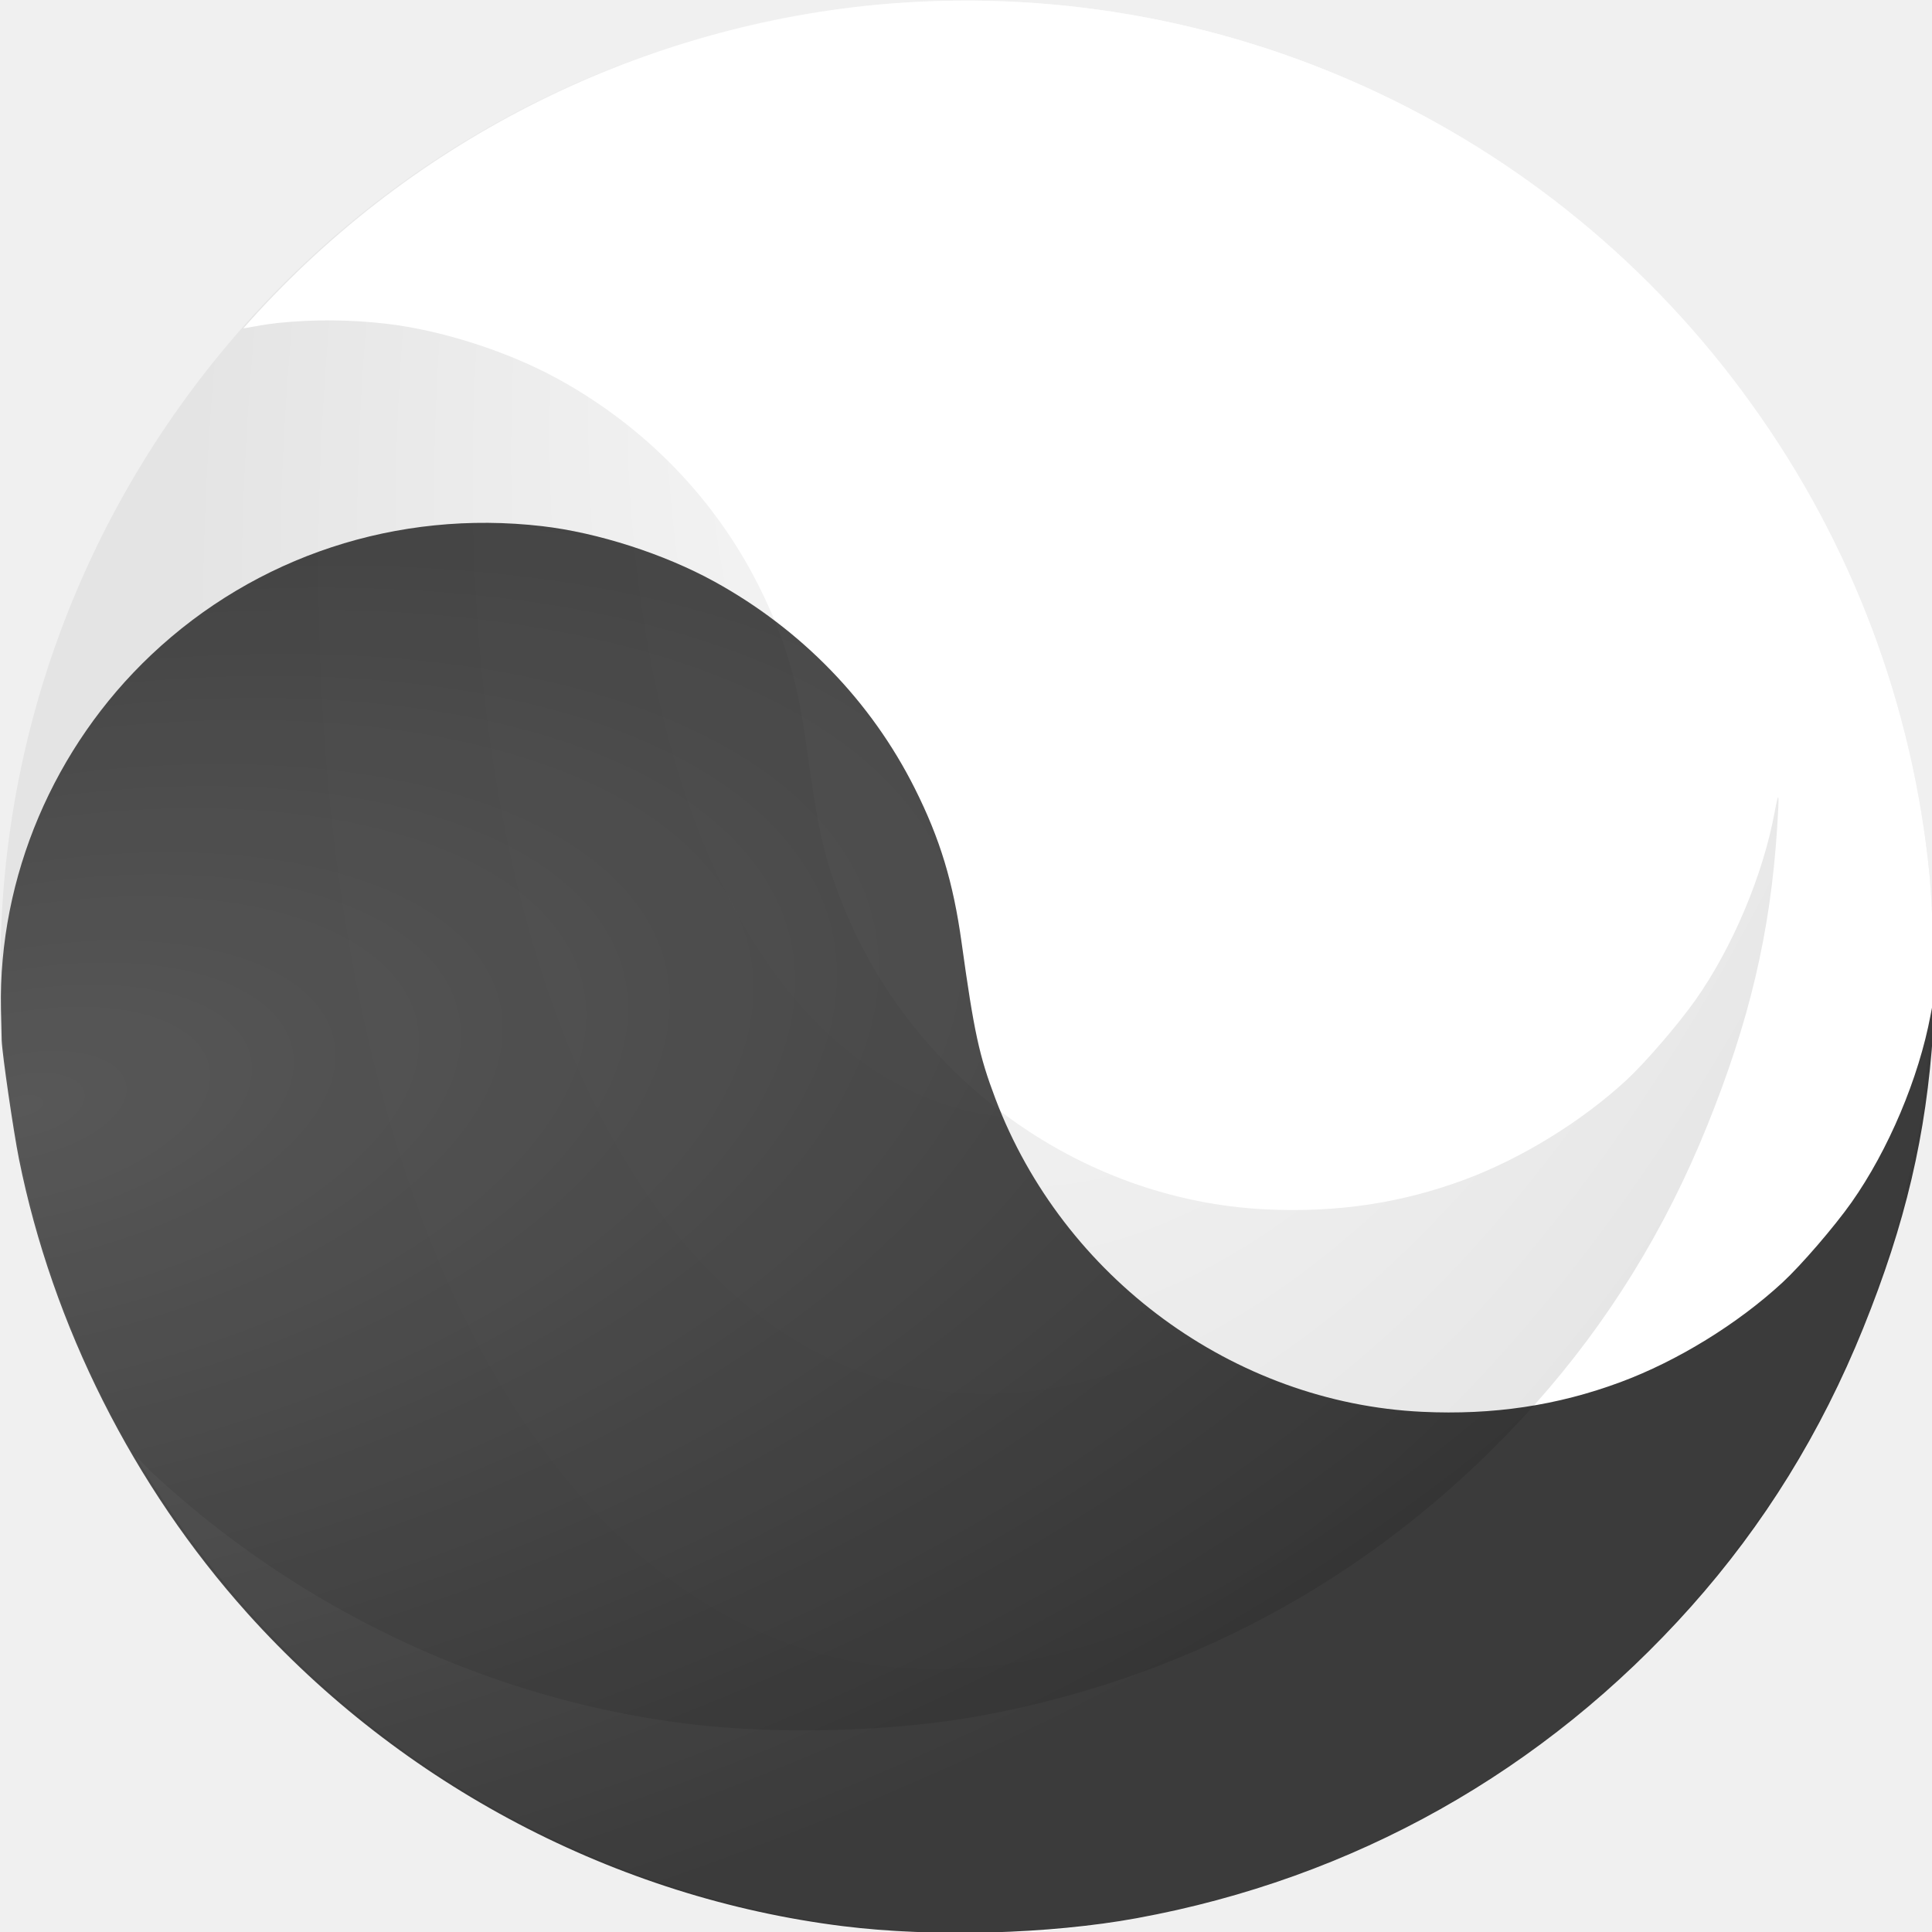
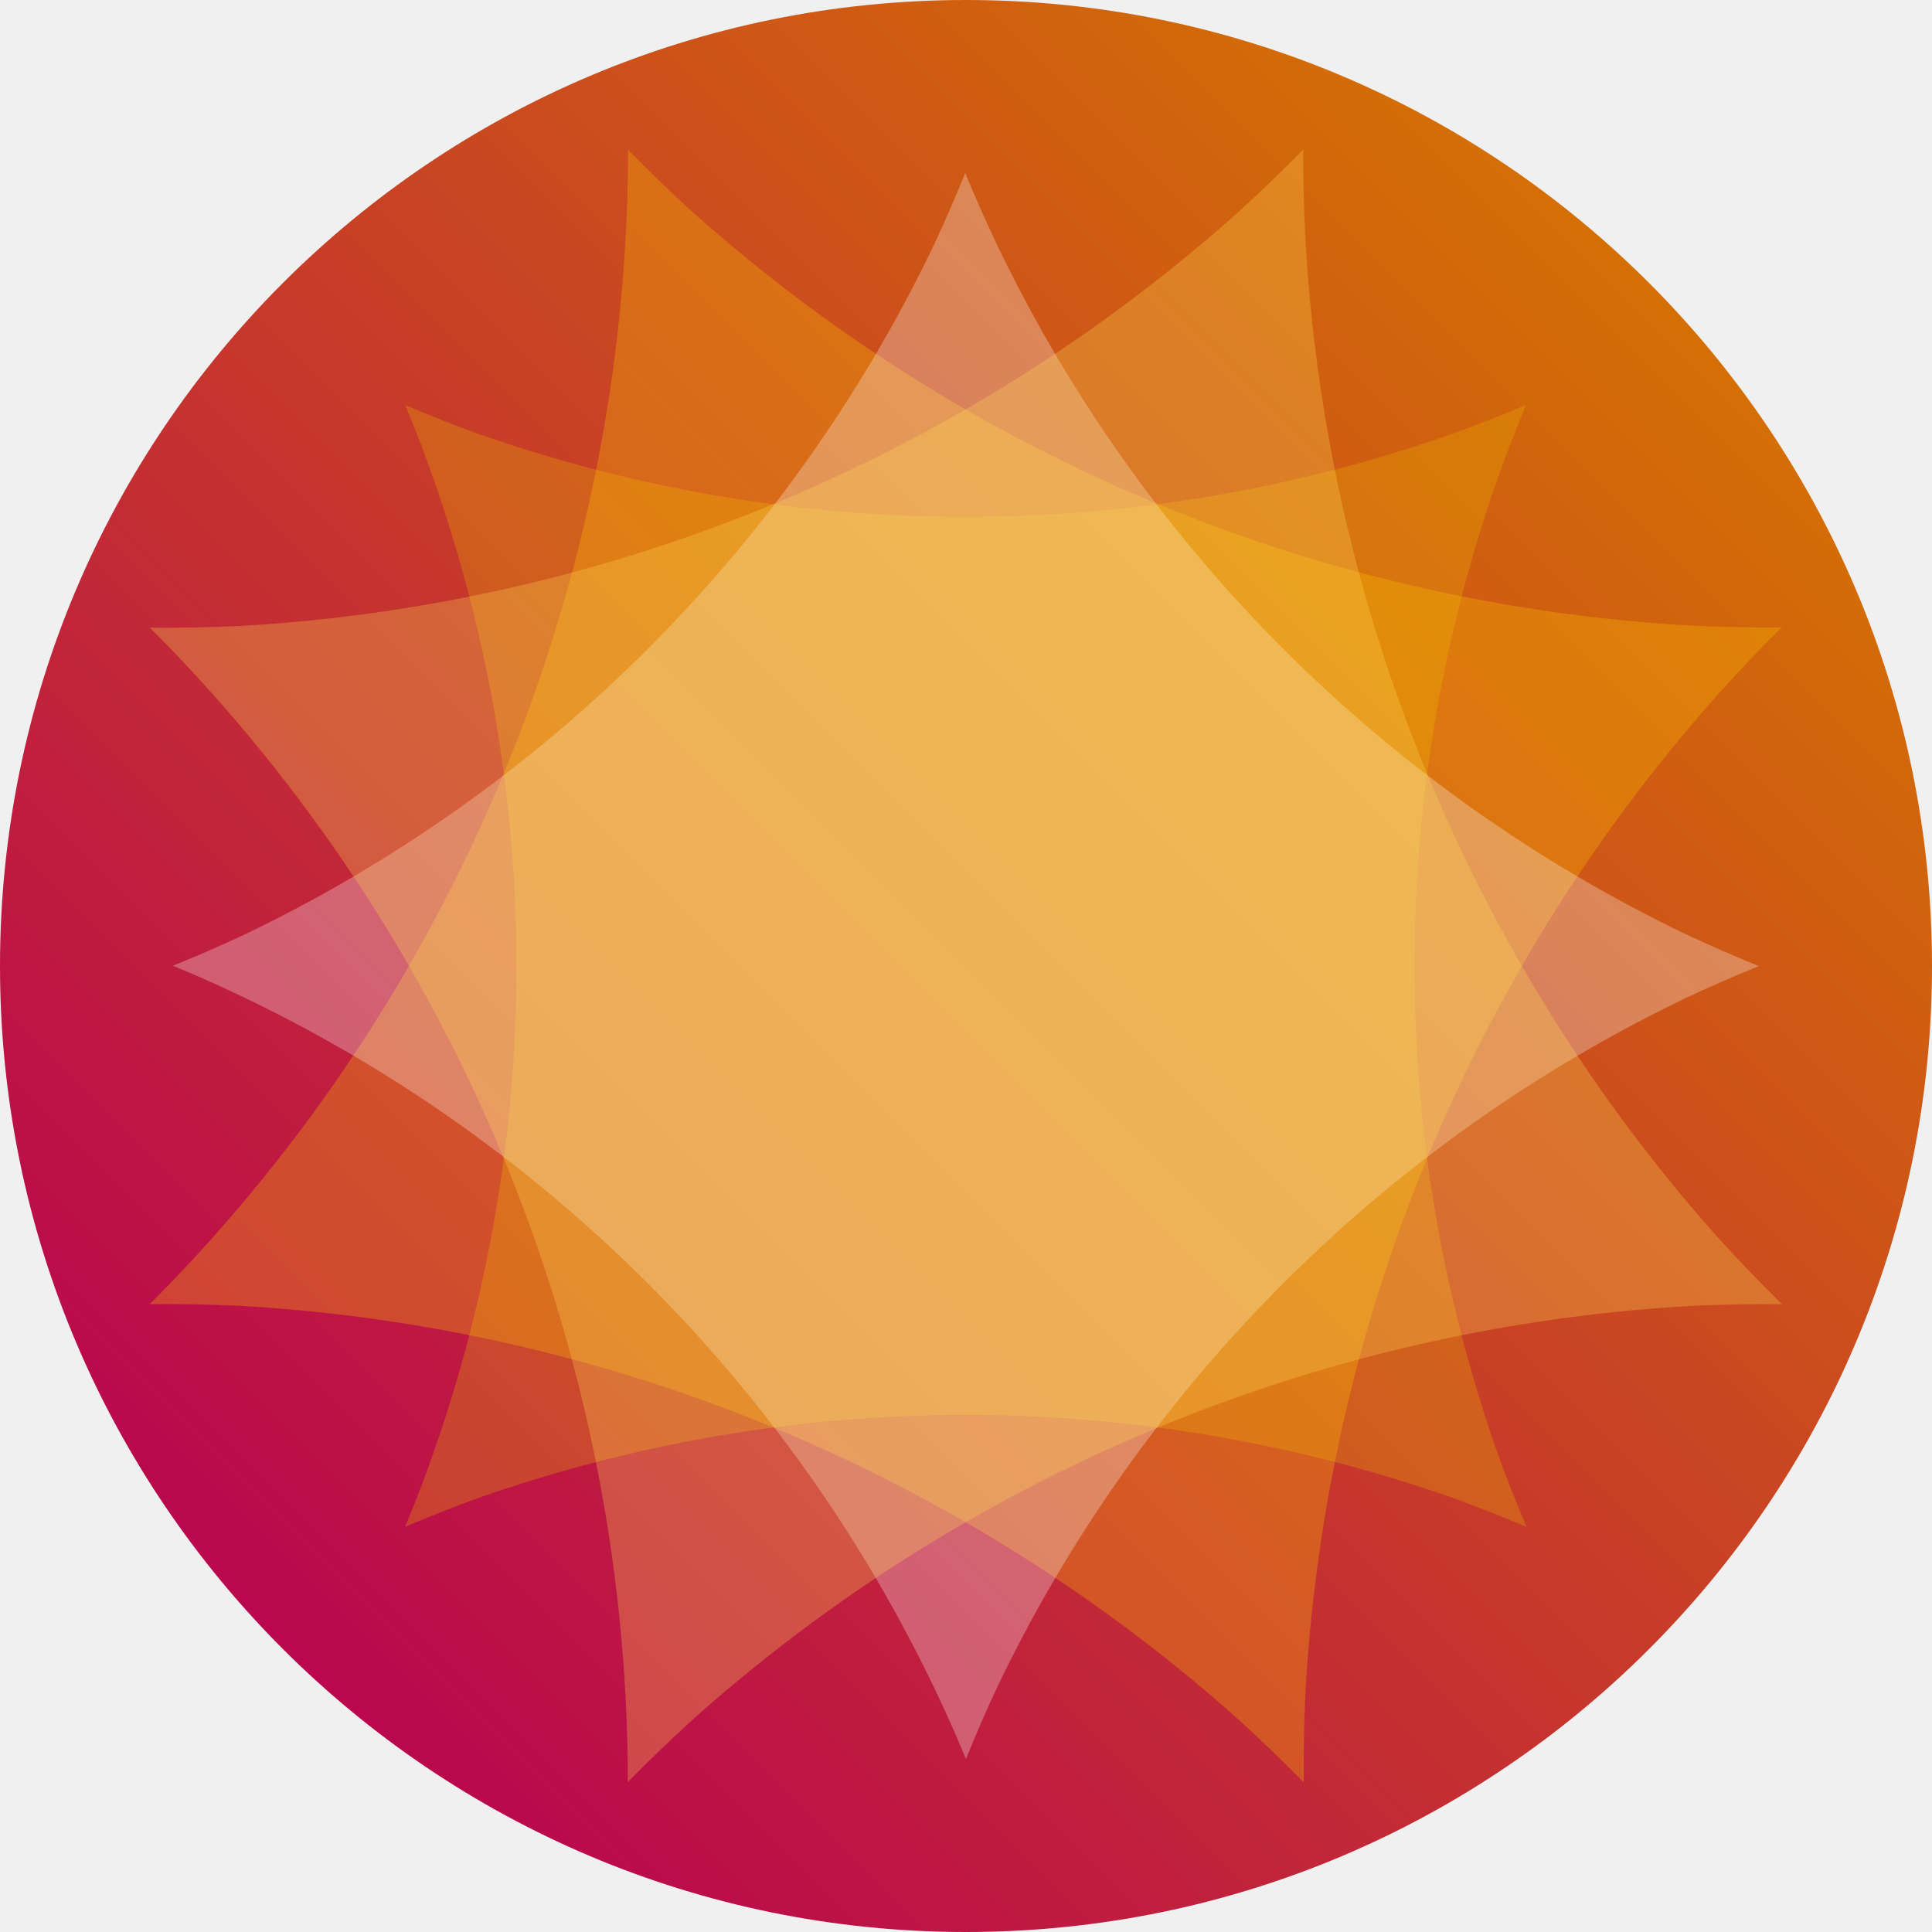
- <svg xmlns="http://www.w3.org/2000/svg" xmlns:xlink="http://www.w3.org/1999/xlink" width="120mm" height="120mm" viewBox="0 0 120 120" version="1.1" id="svg1196">
-   <defs id="defs1190">
-     <linearGradient id="linearGradient13794">
-       <stop style="stop-color:#ffffff;stop-opacity:1;" offset="0" id="stop13790" />
-       <stop style="stop-color:#e4e4e4;stop-opacity:1" offset="1" id="stop13792" />
+ <svg xmlns="http://www.w3.org/2000/svg" xmlns:xlink="http://www.w3.org/1999/xlink" width="120mm" height="120mm" viewBox="0 0 120 120" version="1.1" id="svg5">
+   <defs id="defs2">
+     <linearGradient id="linearGradient1205">
+       <stop style="stop-color:#b80053;stop-opacity:1;" offset="0" id="stop1201" />
+       <stop style="stop-color:#d67600;stop-opacity:1;" offset="1" id="stop1203" />
    </linearGradient>
-     <linearGradient id="linearGradient13778">
-       <stop style="stop-color:#2d2d2d;stop-opacity:1" offset="0" id="stop13774" />
-       <stop style="stop-color:#000000;stop-opacity:1" offset="1" id="stop13776" />
-     </linearGradient>
-     <linearGradient id="linearGradient1873">
-       <stop id="stop1869" offset="0" style="stop-color:#ffffff;stop-opacity:0.785" />
-       <stop id="stop1871" offset="1" style="stop-color:#eefffe;stop-opacity:0.039" />
-     </linearGradient>
-     <radialGradient xlink:href="#linearGradient1873" id="radialGradient1843-4" cx="160.181" cy="150.438" fx="160.181" fy="150.438" r="59.342" gradientUnits="userSpaceOnUse" gradientTransform="matrix(1.900609,0.592749,-0.318814,1.022238,-211.3121,-136.2802)" />
-     <radialGradient xlink:href="#linearGradient13778" id="radialGradient13780" cx="72.802" cy="183.993" fx="72.802" fy="183.993" r="49.256" gradientTransform="matrix(2.175273,1.042525,-0.506416,1.056658,-31.1465,-165.0069)" gradientUnits="userSpaceOnUse" />
-     <radialGradient xlink:href="#linearGradient13794" id="radialGradient13796" cx="38.406" cy="98.96" fx="38.406" fy="98.96" r="60" gradientTransform="matrix(-1.534037,1.228017,-0.6248674,-0.7805636,253.9113,129.1125)" gradientUnits="userSpaceOnUse" />
+     <linearGradient xlink:href="#linearGradient1205" id="linearGradient1207" x1="70" y1="180" x2="150" y2="100" gradientUnits="userSpaceOnUse" />
  </defs>
-   <g id="layer1" transform="translate(-25.74348,-74.21485)">
-     <g id="g13891">
-       <g transform="rotate(-37.61797,85.7516,134.2986)" id="g13882">
-         <g id="g13874">
-           <path id="path13473-4" d="m 136.609,166.346 a 60.043,60.039 16.639 0 0 9.137,-29.908 60.043,60.039 16.639 0 0 -27.915,-52.9 60.043,60.039 16.639 0 0 -82.811,18.774 60.043,60.039 16.639 0 0 -2.938,5.367 60.043,60.039 16.639 0 0 21.716,77.44 60.043,60.039 16.639 0 0 5.878,3.226 49.352,65.574 32.229 0 0 0.023,-0.038 60.043,60.039 16.639 0 0 5.528,2.338 60.043,60.039 16.639 0 0 5.733,1.775 60.043,60.039 16.639 0 0 5.876,1.193 60.043,60.039 16.639 0 0 0.006,10e-4 60.043,60.039 16.639 0 0 0.499,0.05 60.043,60.039 16.639 0 0 5.471,0.55 60.043,60.039 16.639 0 0 0.002,1.6e-4 60.043,60.039 16.639 0 0 0.214,3.7e-4 60.043,60.039 16.639 0 0 5.784,10e-4 60.043,60.039 16.639 0 0 0.004,1.9e-4 60.043,60.039 16.639 0 0 0.398,-0.04 60.043,60.039 16.639 0 0 5.563,-0.556 60.043,60.039 16.639 0 0 0.011,-9.6e-4 60.043,60.039 16.639 0 0 1.051,-0.213 60.043,60.039 16.639 0 0 4.816,-0.975 60.043,60.039 16.639 0 0 0.015,-0.003 60.043,60.039 16.639 0 0 1.258,-0.389 60.043,60.039 16.639 0 0 4.465,-1.38 60.043,60.039 16.639 0 0 0.011,-0.003 60.043,60.039 16.639 0 0 1.02,-0.431 60.043,60.039 16.639 0 0 4.494,-1.899 60.043,60.039 16.639 0 0 0.014,-0.006 60.043,60.039 16.639 0 0 1.37,-0.748 60.043,60.039 16.639 0 0 3.879,-2.118 60.043,60.039 16.639 0 0 0.018,-0.01 60.043,60.039 16.639 0 0 1.593,-1.089 60.043,60.039 16.639 0 0 3.344,-2.286 60.043,60.039 16.639 0 0 0.017,-0.012 60.043,60.039 16.639 0 0 1.576,-1.327 60.043,60.039 16.639 0 0 2.996,-2.523 60.043,60.039 16.639 0 0 0.018,-0.016 60.043,60.039 16.639 0 0 1.921,-1.977 60.043,60.039 16.639 0 0 2.244,-2.309 60.043,60.039 16.639 0 0 0.017,-0.017 60.043,60.039 16.639 0 0 0.288,-0.342 60.043,60.039 16.639 0 0 0.046,-0.056 60.043,60.039 16.639 0 0 1.282,-1.52 48.034,48.031 16.639 0 0 0.061,-0.13 48.034,48.031 16.639 0 0 5.4e-4,-8.6e-4 60.043,60.039 16.639 0 0 4.004,-5.493 z" style="opacity:1;vector-effect:none;fill:url(#radialGradient13796);fill-opacity:1;stroke:none;stroke-width:0.33;stroke-linecap:butt;stroke-linejoin:miter;stroke-miterlimit:4;stroke-dasharray:none;stroke-dashoffset:0;stroke-opacity:0.71" />
-           <path id="path13473-4-5" d="m 136.609,166.346 a 60.043,60.039 16.639 0 0 9.137,-29.908 60.043,60.039 16.639 0 0 -27.915,-52.9 60.043,60.039 16.639 0 0 -82.811,18.774 60.043,60.039 16.639 0 0 -2.938,5.367 60.043,60.039 16.639 0 0 21.716,77.44 60.043,60.039 16.639 0 0 5.878,3.226 49.352,65.574 32.229 0 0 0.023,-0.038 60.043,60.039 16.639 0 0 5.528,2.338 60.043,60.039 16.639 0 0 5.733,1.775 60.043,60.039 16.639 0 0 5.876,1.193 60.043,60.039 16.639 0 0 0.006,10e-4 60.043,60.039 16.639 0 0 0.499,0.05 60.043,60.039 16.639 0 0 5.471,0.55 60.043,60.039 16.639 0 0 0.002,7e-5 60.043,60.039 16.639 0 0 0.214,3.6e-4 60.043,60.039 16.639 0 0 5.784,0.001 60.043,60.039 16.639 0 0 0.004,1.9e-4 60.043,60.039 16.639 0 0 0.398,-0.04 60.043,60.039 16.639 0 0 5.563,-0.556 60.043,60.039 16.639 0 0 0.011,-9.7e-4 60.043,60.039 16.639 0 0 1.051,-0.213 60.043,60.039 16.639 0 0 4.816,-0.975 60.043,60.039 16.639 0 0 0.015,-0.003 60.043,60.039 16.639 0 0 1.258,-0.389 60.043,60.039 16.639 0 0 4.465,-1.38 60.043,60.039 16.639 0 0 0.011,-0.003 60.043,60.039 16.639 0 0 1.02,-0.431 60.043,60.039 16.639 0 0 4.494,-1.899 60.043,60.039 16.639 0 0 0.014,-0.006 60.043,60.039 16.639 0 0 1.37,-0.748 60.043,60.039 16.639 0 0 3.879,-2.118 60.043,60.039 16.639 0 0 0.018,-0.01 60.043,60.039 16.639 0 0 1.593,-1.089 60.043,60.039 16.639 0 0 3.344,-2.286 60.043,60.039 16.639 0 0 0.017,-0.012 60.043,60.039 16.639 0 0 1.576,-1.327 60.043,60.039 16.639 0 0 2.996,-2.523 60.043,60.039 16.639 0 0 0.018,-0.016 60.043,60.039 16.639 0 0 1.921,-1.977 60.043,60.039 16.639 0 0 2.244,-2.309 60.043,60.039 16.639 0 0 0.017,-0.017 60.043,60.039 16.639 0 0 0.288,-0.342 60.043,60.039 16.639 0 0 0.046,-0.056 60.043,60.039 16.639 0 0 1.282,-1.52 48.034,48.031 16.639 0 0 0.061,-0.13 48.034,48.031 16.639 0 0 5.4e-4,-8.9e-4 60.043,60.039 16.639 0 0 4.004,-5.493 z" style="opacity:1;vector-effect:none;fill:none;fill-opacity:1;stroke:none;stroke-width:0.33;stroke-linecap:butt;stroke-linejoin:miter;stroke-miterlimit:4;stroke-dasharray:none;stroke-dashoffset:0;stroke-opacity:0.71" />
-           <path id="path13473-4-5-6" d="m 125.646,179.255 a 60.043,60.039 32.834 0 0 17.116,-26.172 60.043,60.039 32.834 0 0 -12.053,-58.586 60.043,60.039 32.834 0 0 -84.761,-5.067 60.043,60.039 32.834 0 0 -4.318,4.334 60.043,60.039 32.834 0 0 -0.744,80.424 60.043,60.039 32.834 0 0 4.745,4.737 49.352,65.574 48.424 0 0 0.032,-0.03 60.043,60.039 32.834 0 0 4.656,3.787 60.043,60.039 32.834 0 0 5.011,3.304 60.043,60.039 32.834 0 0 5.31,2.784 60.043,60.039 32.834 0 0 0.005,0.003 60.043,60.039 32.834 0 0 0.465,0.187 60.043,60.039 32.834 0 0 5.1,2.054 60.043,60.039 32.834 0 0 0.002,6.2e-4 60.043,60.039 32.834 0 0 0.206,0.06 60.043,60.039 32.834 0 0 5.554,1.614 60.043,60.039 32.834 0 0 0.004,0.001 60.043,60.039 32.834 0 0 0.393,0.073 60.043,60.039 32.834 0 0 5.498,1.018 60.043,60.039 32.834 0 0 0.011,0.002 60.043,60.039 32.834 0 0 1.069,0.089 60.043,60.039 32.834 0 0 4.897,0.407 60.043,60.039 32.834 0 0 0.015,0.001 60.043,60.039 32.834 0 0 1.317,-0.023 60.043,60.039 32.834 0 0 4.673,-0.08 60.043,60.039 32.834 0 0 0.011,1.6e-4 60.043,60.039 32.834 0 0 1.1,-0.129 60.043,60.039 32.834 0 0 4.846,-0.57 60.043,60.039 32.834 0 0 0.015,-0.002 60.043,60.039 32.834 0 0 1.525,-0.336 60.043,60.039 32.834 0 0 4.316,-0.952 60.043,60.039 32.834 0 0 0.02,-0.004 60.043,60.039 32.834 0 0 1.833,-0.602 60.043,60.039 32.834 0 0 3.849,-1.263 60.043,60.039 32.834 0 0 0.02,-0.007 60.043,60.039 32.834 0 0 1.884,-0.835 60.043,60.039 32.834 0 0 3.581,-1.587 60.043,60.039 32.834 0 0 0.022,-0.01 60.043,60.039 32.834 0 0 2.396,-1.363 60.043,60.039 32.834 0 0 2.8,-1.592 60.043,60.039 32.834 0 0 0.021,-0.012 60.043,60.039 32.834 0 0 0.372,-0.248 60.043,60.039 32.834 0 0 0.06,-0.041 60.043,60.039 32.834 0 0 1.655,-1.102 48.034,48.031 32.834 0 0 0.095,-0.108 48.034,48.031 32.834 0 0 7.6e-4,-7e-4 60.043,60.039 32.834 0 0 5.377,-4.158 z" style="opacity:1;vector-effect:none;fill:none;fill-opacity:1;stroke:none;stroke-width:0.33;stroke-linecap:butt;stroke-linejoin:miter;stroke-miterlimit:4;stroke-dasharray:none;stroke-dashoffset:0;stroke-opacity:0.71" />
-           <path transform="matrix(0.2645833,0,0,0.2645833,25.74348,74.21485)" id="path13859" d="M 2.371,198.84 A 226.934,226.918 16.639 0 0 106.033,419.166 a 226.934,226.918 16.639 0 0 22.217,12.191 186.529,247.839 32.229 0 0 0.086,-0.143 226.934,226.918 16.639 0 0 20.891,8.838 226.934,226.918 16.639 0 0 21.67,6.709 226.934,226.918 16.639 0 0 22.209,4.508 226.934,226.918 16.639 0 0 0.021,0.004 226.934,226.918 16.639 0 0 1.885,0.191 226.934,226.918 16.639 0 0 20.678,2.078 226.934,226.918 16.639 0 0 0.008,0 226.934,226.918 16.639 0 0 0.811,0 226.934,226.918 16.639 0 0 21.859,0.004 226.934,226.918 16.639 0 0 0.016,0.002 226.934,226.918 16.639 0 0 1.504,-0.15 226.934,226.918 16.639 0 0 21.027,-2.102 226.934,226.918 16.639 0 0 0.039,-0.004 226.934,226.918 16.639 0 0 3.975,-0.803 226.934,226.918 16.639 0 0 18.203,-3.686 226.934,226.918 16.639 0 0 0.057,-0.012 226.934,226.918 16.639 0 0 4.756,-1.471 226.934,226.918 16.639 0 0 16.875,-5.217 226.934,226.918 16.639 0 0 0.039,-0.012 226.934,226.918 16.639 0 0 3.855,-1.629 226.934,226.918 16.639 0 0 16.986,-7.178 226.934,226.918 16.639 0 0 0.055,-0.021 226.934,226.918 16.639 0 0 5.18,-2.828 226.934,226.918 16.639 0 0 14.66,-8.004 226.934,226.918 16.639 0 0 0.068,-0.037 226.934,226.918 16.639 0 0 6.02,-4.117 226.934,226.918 16.639 0 0 12.641,-8.643 226.934,226.918 16.639 0 0 0.065,-0.045 226.934,226.918 16.639 0 0 5.959,-5.016 226.934,226.918 16.639 0 0 11.324,-9.533 226.934,226.918 16.639 0 0 0.07,-0.061 226.934,226.918 16.639 0 0 7.26,-7.471 226.934,226.918 16.639 0 0 8.484,-8.729 226.934,226.918 16.639 0 0 0.065,-0.065 226.934,226.918 16.639 0 0 1.088,-1.293 226.934,226.918 16.639 0 0 0.174,-0.213 226.934,226.918 16.639 0 0 4.846,-5.746 181.548,181.535 16.639 0 0 0.232,-0.49 181.548,181.535 16.639 0 0 0.002,-0.002 226.934,226.918 16.639 0 0 15.133,-20.762 h -0.002 A 226.934,226.918 16.639 0 0 453.557,235.176 226.934,226.918 16.639 0 0 348.051,35.24 226.934,226.918 16.639 0 0 183.945,4.699 c 2.482,1.299 4.982,2.559 7.375,4.045 3.532,2.194 6.963,4.589 10.275,7.18 3.312,2.591 6.507,5.378 9.568,8.355 2.352,2.288 4.699,4.85 6.979,7.596 2.28,2.746 4.493,5.677 6.58,8.707 2.087,3.03 4.048,6.157 5.822,9.297 1.774,3.139 3.361,6.29 4.703,9.365 1.168,2.676 2.231,5.384 3.189,8.115 0.958,2.731 1.813,5.488 2.561,8.264 0.747,2.775 1.388,5.569 1.924,8.377 0.535,2.808 0.965,5.631 1.287,8.461 0.322,2.83 0.537,5.669 0.645,8.51 0.107,2.841 0.107,5.683 -0.002,8.523 -0.109,2.84 -0.325,5.677 -0.65,8.506 -0.326,2.829 -0.761,5.649 -1.305,8.455 -0.628,3.237 -1.336,6.29 -2.154,9.242 -0.819,2.952 -1.747,5.803 -2.82,8.639 -1.073,2.835 -2.291,5.654 -3.682,8.541 -1.391,2.887 -2.956,5.842 -4.729,8.947 -5.25,9.198 -8.489,15.091 -10.807,19.971 -1.159,2.44 -2.088,4.628 -2.922,6.848 -0.834,2.22 -1.573,4.473 -2.354,7.045 -0.816,2.687 -1.527,5.391 -2.135,8.109 -0.608,2.718 -1.114,5.45 -1.518,8.188 -0.403,2.738 -0.704,5.483 -0.906,8.229 -0.202,2.746 -0.305,5.492 -0.309,8.234 -0.004,2.742 0.091,5.48 0.281,8.207 0.19,2.727 0.478,5.443 0.859,8.143 0.382,2.7 0.858,5.384 1.428,8.045 0.57,2.661 1.232,5.301 1.986,7.912 0.754,2.611 1.598,5.195 2.533,7.744 0.935,2.549 1.961,5.065 3.074,7.541 1.113,2.476 2.312,4.912 3.6,7.303 1.287,2.391 2.661,4.737 4.119,7.031 1.458,2.294 3.003,4.537 4.629,6.723 1.626,2.186 3.335,4.315 5.125,6.381 1.79,2.066 3.662,4.069 5.613,6.004 1.951,1.935 3.981,3.8 6.09,5.592 3.178,2.699 6.395,5.189 9.668,7.477 3.273,2.288 6.603,4.374 10.008,6.27 3.405,1.896 6.884,3.599 10.455,5.123 3.571,1.524 7.235,2.866 11.008,4.037 3.406,1.057 6.993,1.96 10.68,2.697 3.687,0.738 7.475,1.311 11.283,1.713 3.809,0.401 7.638,0.631 11.41,0.68 3.772,0.049 7.484,-0.083 11.061,-0.404 2.967,-0.267 7.365,-1.001 11.855,-1.926 4.491,-0.925 9.074,-2.041 12.412,-3.072 3.589,-1.109 7.28,-2.506 10.973,-4.135 3.693,-1.629 7.388,-3.487 10.984,-5.521 3.596,-2.034 7.095,-4.242 10.393,-6.568 3.298,-2.326 6.395,-4.77 9.193,-7.273 2.127,-1.903 3.108,-2.699 2.85,-2.215 -0.258,0.484 -1.756,2.248 -4.58,5.459 -4.05,4.605 -8.12,8.901 -12.307,12.963 -4.186,4.062 -8.489,7.891 -13,11.564 -4.511,3.674 -9.232,7.191 -14.256,10.629 -5.024,3.438 -10.352,6.798 -16.078,10.154 -5.704,3.344 -11.472,6.413 -17.309,9.211 -5.837,2.798 -11.743,5.324 -17.727,7.58 -5.983,2.256 -12.043,4.243 -18.186,5.963 -6.143,1.72 -12.368,3.173 -18.684,4.361 -6.366,1.198 -12.731,2.132 -19.082,2.801 -6.352,0.669 -12.69,1.074 -19.01,1.217 -6.319,0.143 -12.619,0.024 -18.889,-0.357 -6.27,-0.381 -12.51,-1.025 -18.713,-1.928 -6.203,-0.903 -12.368,-2.065 -18.486,-3.486 -6.119,-1.422 -12.19,-3.103 -18.207,-5.041 -6.017,-1.938 -11.981,-4.134 -17.879,-6.586 -5.898,-2.452 -11.732,-5.16 -17.494,-8.123 -4.628,-2.38 -9.477,-5.171 -14.385,-8.25 -4.907,-3.079 -9.872,-6.448 -14.732,-9.988 -4.861,-3.541 -9.617,-7.253 -14.105,-11.018 -4.489,-3.765 -8.709,-7.582 -12.5,-11.334 -4.764,-4.716 -9.304,-9.651 -13.609,-14.781 -4.305,-5.13 -8.376,-10.454 -12.201,-15.953 -3.825,-5.499 -7.405,-11.172 -10.729,-16.994 -3.324,-5.822 -6.391,-11.796 -9.193,-17.896 -2.802,-6.101 -5.338,-12.328 -7.598,-18.662 -2.26,-6.334 -4.243,-12.773 -5.939,-19.295 -1.696,-6.522 -3.105,-13.127 -4.217,-19.791 -0.305,-1.829 -0.408,-3.693 -0.668,-5.531 z" style="opacity:1;vector-effect:none;fill:#ffffff;fill-opacity:1;stroke:none;stroke-width:1.247;stroke-linecap:butt;stroke-linejoin:miter;stroke-miterlimit:4;stroke-dasharray:none;stroke-dashoffset:0;stroke-opacity:1" />
-           <path id="path13730-1-0" d="m 36.693,99.747 c 4.867,-6.573 12.527,-10.884 20.82,-11.718 8.883,-0.894 17.621,2.183 24.101,8.485 2.49,2.422 4.953,5.997 6.373,9.251 2.472,5.665 3.175,11.844 2.023,17.783 -0.664,3.426 -1.665,6.071 -3.541,9.358 -2.778,4.868 -3.429,6.237 -4.255,8.96 -3.454,11.375 0.193,24.004 9.121,31.587 3.363,2.857 6.891,4.821 10.885,6.061 3.605,1.119 7.972,1.579 11.756,1.239 1.57,-0.141 4.654,-0.776 6.421,-1.322 3.798,-1.174 8.03,-3.568 10.992,-6.218 1.126,-1.007 1.037,-0.841 -0.458,0.859 -4.287,4.873 -8.662,8.436 -14.722,11.988 -6.037,3.539 -12.341,5.916 -19.025,7.174 -13.475,2.536 -26.899,0.583 -39.095,-5.69 -4.898,-2.519 -10.732,-6.769 -14.744,-10.739 -10.085,-9.982 -16.368,-23.662 -17.442,-37.973 -0.794,-10.584 1.324,-21.563 5.981,-31.009 0.768,-1.558 3.144,-5.786 3.653,-6.502 0.129,-0.181 0.648,-0.889 1.156,-1.574 z" style="opacity:0.766;vector-effect:none;fill:url(#radialGradient13780);fill-opacity:1;stroke:none;stroke-width:0.051;stroke-linecap:butt;stroke-linejoin:miter;stroke-miterlimit:4;stroke-dasharray:none;stroke-dashoffset:0;stroke-opacity:1" />
-         </g>
-       </g>
+   <g id="layer1" transform="translate(-49.99999,-80)">
+     <g id="g1260" transform="matrix(1.2,0,0,1.2,-22,-28)">
+       <circle style="opacity:1;fill:url(#linearGradient1207);fill-opacity:1;stroke:none;stroke-width:0.1;stroke-dasharray:none;stroke-opacity:1;stop-color:#000000" id="path1139" cx="110" cy="140" r="50" />
+       <path id="path1015" style="opacity:0.433;mix-blend-mode:normal;fill:#eabb00;fill-opacity:0.649;stroke-width:0.035;stop-color:#000000" d="m 80.978,110.97 a 76.071,76.104 45 0 1 0.483,1.189 76.071,76.104 45 0 1 0.652,1.719 76.071,76.104 45 0 1 0.61,1.734 76.071,76.104 45 0 1 0.568,1.749 76.071,76.104 45 0 1 0.526,1.762 76.071,76.104 45 0 1 0.483,1.774 76.071,76.104 45 0 1 0.439,1.785 76.071,76.104 45 0 1 0.397,1.796 76.071,76.104 45 0 1 0.353,1.804 76.071,76.104 45 0 1 0.309,1.812 76.071,76.104 45 0 1 0.266,1.82 76.071,76.104 45 0 1 0.221,1.826 76.071,76.104 45 0 1 0.177,1.83 76.071,76.104 45 0 1 0.133,1.834 76.071,76.104 45 0 1 0.089,1.836 76.071,76.104 45 0 1 0.044,1.838 76.071,76.104 45 0 1 -7.37e-4,1.839 76.071,76.104 45 0 1 -0.044,1.838 76.071,76.104 45 0 1 -0.089,1.837 76.071,76.104 45 0 1 -0.133,1.834 76.071,76.104 45 0 1 -0.178,1.83 76.071,76.104 45 0 1 -0.222,1.825 76.071,76.104 45 0 1 -0.266,1.82 76.071,76.104 45 0 1 -0.311,1.812 76.071,76.104 45 0 1 -0.353,1.805 76.071,76.104 45 0 1 -0.397,1.795 76.071,76.104 45 0 1 -0.44,1.785 76.071,76.104 45 0 1 -0.484,1.774 76.071,76.104 45 0 1 -0.526,1.762 76.071,76.104 45 0 1 -0.568,1.749 76.071,76.104 45 0 1 -0.611,1.735 76.071,76.104 45 0 1 -0.652,1.72 76.071,76.104 45 0 1 -0.485,1.189 76.071,76.104 45 0 1 3.869,-1.52 76.071,76.104 45 0 1 5.437,-1.678 76.071,76.104 45 0 1 5.548,-1.267 76.071,76.104 45 0 1 5.627,-0.849 76.071,76.104 45 0 1 5.674,-0.427 76.071,76.104 45 0 1 5.69,-0.001 76.071,76.104 45 0 1 5.674,0.424 76.071,76.104 45 0 1 5.626,0.847 76.071,76.104 45 0 1 5.547,1.264 76.071,76.104 45 0 1 5.437,1.676 76.071,76.104 45 0 1 3.916,1.536 76.071,76.104 45 0 1 -1.536,-3.916 76.071,76.104 45 0 1 -1.676,-5.437 76.071,76.104 45 0 1 -1.265,-5.547 76.071,76.104 45 0 1 -0.847,-5.627 76.071,76.104 45 0 1 -0.424,-5.674 76.071,76.104 45 0 1 0.001,-5.69 76.071,76.104 45 0 1 0.427,-5.674 76.071,76.104 45 0 1 0.849,-5.627 76.071,76.104 45 0 1 1.267,-5.548 76.071,76.104 45 0 1 1.678,-5.437 76.071,76.104 45 0 1 1.502,-3.901 76.071,76.104 45 0 1 -3.88,1.524 76.071,76.104 45 0 1 -5.438,1.678 76.071,76.104 45 0 1 -5.548,1.268 76.071,76.104 45 0 1 -5.627,0.849 76.071,76.104 45 0 1 -5.674,0.426 76.071,76.104 45 0 1 -5.69,10e-4 76.071,76.104 45 0 1 -5.674,-0.424 76.071,76.104 45 0 1 -5.626,-0.847 76.071,76.104 45 0 1 -5.547,-1.265 76.071,76.104 45 0 1 -5.437,-1.676 76.071,76.104 45 0 1 -3.869,-1.517 z" />
+       <path id="path1015-5" style="opacity:0.433;mix-blend-mode:normal;fill:#ffcc00;fill-opacity:0.649;stroke-width:0.039;stop-color:#000000" d="m 92.506,97.758 a 84.742,84.779 67.5 0 1 -0.009,1.429 84.742,84.779 67.5 0 1 -0.062,2.047 84.742,84.779 67.5 0 1 -0.112,2.045 84.742,84.779 67.5 0 1 -0.161,2.042 84.742,84.779 67.5 0 1 -0.21,2.038 84.742,84.779 67.5 0 1 -0.259,2.031 84.742,84.779 67.5 0 1 -0.309,2.025 84.742,84.779 67.5 0 1 -0.357,2.017 84.742,84.779 67.5 0 1 -0.406,2.007 84.742,84.779 67.5 0 1 -0.455,1.997 84.742,84.779 67.5 0 1 -0.502,1.986 84.742,84.779 67.5 0 1 -0.551,1.973 84.742,84.779 67.5 0 1 -0.598,1.959 84.742,84.779 67.5 0 1 -0.645,1.944 84.742,84.779 67.5 0 1 -0.691,1.927 84.742,84.779 67.5 0 1 -0.738,1.911 84.742,84.779 67.5 0 1 -0.785,1.892 84.742,84.779 67.5 0 1 -0.829,1.873 84.742,84.779 67.5 0 1 -0.875,1.852 84.742,84.779 67.5 0 1 -0.919,1.83 84.742,84.779 67.5 0 1 -0.963,1.808 84.742,84.779 67.5 0 1 -1.007,1.784 84.742,84.779 67.5 0 1 -1.049,1.76 84.742,84.779 67.5 0 1 -1.092,1.733 84.742,84.779 67.5 0 1 -1.133,1.707 84.742,84.779 67.5 0 1 -1.174,1.679 84.742,84.779 67.5 0 1 -1.214,1.649 84.742,84.779 67.5 0 1 -1.254,1.62 84.742,84.779 67.5 0 1 -1.293,1.589 84.742,84.779 67.5 0 1 -1.33,1.557 84.742,84.779 67.5 0 1 -1.368,1.525 84.742,84.779 67.5 0 1 -1.404,1.492 84.742,84.779 67.5 0 1 -1.006,1.017 84.742,84.779 67.5 0 1 4.63,0.085 84.742,84.779 67.5 0 1 6.312,0.591 84.742,84.779 67.5 0 1 6.25,1.061 84.742,84.779 67.5 0 1 6.153,1.525 84.742,84.779 67.5 0 1 6.022,1.98 84.742,84.779 67.5 0 1 5.856,2.425 84.742,84.779 67.5 0 1 5.659,2.855 84.742,84.779 67.5 0 1 5.429,3.271 84.742,84.779 67.5 0 1 5.17,3.666 84.742,84.779 67.5 0 1 4.881,4.043 84.742,84.779 67.5 0 1 3.375,3.25 84.742,84.779 67.5 0 1 0.088,-4.685 84.742,84.779 67.5 0 1 0.593,-6.31 84.742,84.779 67.5 0 1 1.063,-6.248 84.742,84.779 67.5 0 1 1.527,-6.152 84.742,84.779 67.5 0 1 1.983,-6.021 84.742,84.779 67.5 0 1 2.427,-5.855 84.742,84.779 67.5 0 1 2.858,-5.658 84.742,84.779 67.5 0 1 3.272,-5.429 84.742,84.779 67.5 0 1 3.669,-5.17 84.742,84.779 67.5 0 1 4.045,-4.881 84.742,84.779 67.5 0 1 3.209,-3.375 84.742,84.779 67.5 0 1 -4.643,-0.086 84.742,84.779 67.5 0 1 -6.312,-0.591 84.742,84.779 67.5 0 1 -6.25,-1.06 84.742,84.779 67.5 0 1 -6.153,-1.525 84.742,84.779 67.5 0 1 -6.022,-1.98 84.742,84.779 67.5 0 1 -5.856,-2.425 84.742,84.779 67.5 0 1 -5.659,-2.855 84.742,84.779 67.5 0 1 -5.43,-3.27 84.742,84.779 67.5 0 1 -5.169,-3.666 84.742,84.779 67.5 0 1 -4.881,-4.043 84.742,84.779 67.5 0 1 -3.335,-3.211 z" />
+       <path id="path1015-5-3" style="opacity:0.433;mix-blend-mode:normal;fill:#ffffff;fill-opacity:0.649;stroke-width:0.035;stop-color:#000000" d="m 68.953,139.987 a 76.071,76.104 0 0 1 1.182,0.499 76.071,76.104 0 0 1 1.677,0.754 76.071,76.104 0 0 1 1.658,0.795 76.071,76.104 0 0 1 1.638,0.835 76.071,76.104 0 0 1 1.618,0.874 76.071,76.104 0 0 1 1.596,0.913 76.071,76.104 0 0 1 1.573,0.952 76.071,76.104 0 0 1 1.55,0.989 76.071,76.104 0 0 1 1.525,1.026 76.071,76.104 0 0 1 1.5,1.063 76.071,76.104 0 0 1 1.474,1.099 76.071,76.104 0 0 1 1.447,1.134 76.071,76.104 0 0 1 1.419,1.169 76.071,76.104 0 0 1 1.391,1.203 76.071,76.104 0 0 1 1.361,1.235 76.071,76.104 0 0 1 1.331,1.269 76.071,76.104 0 0 1 1.3,1.301 76.071,76.104 0 0 1 1.268,1.331 76.071,76.104 0 0 1 1.236,1.362 76.071,76.104 0 0 1 1.202,1.391 76.071,76.104 0 0 1 1.168,1.42 76.071,76.104 0 0 1 1.133,1.448 76.071,76.104 0 0 1 1.099,1.474 76.071,76.104 0 0 1 1.062,1.501 76.071,76.104 0 0 1 1.026,1.526 76.071,76.104 0 0 1 0.989,1.55 76.071,76.104 0 0 1 0.951,1.574 76.071,76.104 0 0 1 0.912,1.597 76.071,76.104 0 0 1 0.874,1.618 76.071,76.104 0 0 1 0.835,1.638 76.071,76.104 0 0 1 0.795,1.658 76.071,76.104 0 0 1 0.755,1.677 76.071,76.104 0 0 1 0.498,1.184 76.071,76.104 0 0 1 1.661,-3.811 76.071,76.104 0 0 1 2.658,-5.031 76.071,76.104 0 0 1 3.027,-4.819 76.071,76.104 0 0 1 3.378,-4.579 76.071,76.104 0 0 1 3.71,-4.314 76.071,76.104 0 0 1 4.023,-4.024 76.071,76.104 0 0 1 4.312,-3.713 76.071,76.104 0 0 1 4.578,-3.379 76.071,76.104 0 0 1 4.816,-3.028 76.071,76.104 0 0 1 5.029,-2.659 76.071,76.104 0 0 1 3.855,-1.683 76.071,76.104 0 0 1 -3.855,-1.683 76.071,76.104 0 0 1 -5.029,-2.659 76.071,76.104 0 0 1 -4.816,-3.028 76.071,76.104 0 0 1 -4.578,-3.38 76.071,76.104 0 0 1 -4.312,-3.713 76.071,76.104 0 0 1 -4.023,-4.024 76.071,76.104 0 0 1 -3.71,-4.314 76.071,76.104 0 0 1 -3.378,-4.579 76.071,76.104 0 0 1 -3.027,-4.819 76.071,76.104 0 0 1 -2.658,-5.032 76.071,76.104 0 0 1 -1.697,-3.821 76.071,76.104 0 0 1 -1.666,3.821 76.071,76.104 0 0 1 -2.659,5.032 76.071,76.104 0 0 1 -3.026,4.819 76.071,76.104 0 0 1 -3.378,4.579 76.071,76.104 0 0 1 -3.711,4.314 76.071,76.104 0 0 1 -4.023,4.024 76.071,76.104 0 0 1 -4.312,3.712 76.071,76.104 0 0 1 -4.577,3.38 76.071,76.104 0 0 1 -4.816,3.028 76.071,76.104 0 0 1 -5.03,2.659 76.071,76.104 0 0 1 -3.808,1.663 z" />
+       <path id="path1015-5-3-5" style="opacity:0.433;mix-blend-mode:normal;fill:#ffdd55;fill-opacity:0.649;stroke-width:0.039;stop-color:#000000" d="m 67.758,122.489 a 84.742,84.779 22.5 0 1 1.004,1.017 84.742,84.779 22.5 0 1 1.404,1.491 84.742,84.779 22.5 0 1 1.367,1.525 84.742,84.779 22.5 0 1 1.33,1.558 84.742,84.779 22.5 0 1 1.292,1.589 84.742,84.779 22.5 0 1 1.253,1.62 84.742,84.779 22.5 0 1 1.213,1.65 84.742,84.779 22.5 0 1 1.174,1.679 84.742,84.779 22.5 0 1 1.132,1.706 84.742,84.779 22.5 0 1 1.09,1.733 84.742,84.779 22.5 0 1 1.049,1.759 84.742,84.779 22.5 0 1 1.006,1.785 84.742,84.779 22.5 0 1 0.962,1.808 84.742,84.779 22.5 0 1 0.919,1.831 84.742,84.779 22.5 0 1 0.874,1.851 84.742,84.779 22.5 0 1 0.829,1.873 84.742,84.779 22.5 0 1 0.783,1.893 84.742,84.779 22.5 0 1 0.738,1.911 84.742,84.779 22.5 0 1 0.691,1.928 84.742,84.779 22.5 0 1 0.644,1.944 84.742,84.779 22.5 0 1 0.597,1.96 84.742,84.779 22.5 0 1 0.549,1.973 84.742,84.779 22.5 0 1 0.502,1.986 84.742,84.779 22.5 0 1 0.453,1.998 84.742,84.779 22.5 0 1 0.406,2.008 84.742,84.779 22.5 0 1 0.357,2.017 84.742,84.779 22.5 0 1 0.308,2.025 84.742,84.779 22.5 0 1 0.258,2.032 84.742,84.779 22.5 0 1 0.21,2.038 84.742,84.779 22.5 0 1 0.16,2.042 84.742,84.779 22.5 0 1 0.111,2.046 84.742,84.779 22.5 0 1 0.062,2.048 84.742,84.779 22.5 0 1 0.008,1.43 84.742,84.779 22.5 0 1 3.334,-3.214 84.742,84.779 22.5 0 1 4.881,-4.045 84.742,84.779 22.5 0 1 5.17,-3.669 84.742,84.779 22.5 0 1 5.429,-3.272 84.742,84.779 22.5 0 1 5.658,-2.858 84.742,84.779 22.5 0 1 5.855,-2.427 84.742,84.779 22.5 0 1 6.021,-1.983 84.742,84.779 22.5 0 1 6.152,-1.526 84.742,84.779 22.5 0 1 6.248,-1.063 84.742,84.779 22.5 0 1 6.31,-0.593 84.742,84.779 22.5 0 1 4.685,-0.088 84.742,84.779 22.5 0 1 -3.25,-3.375 84.742,84.779 22.5 0 1 -4.043,-4.881 84.742,84.779 22.5 0 1 -3.666,-5.169 84.742,84.779 22.5 0 1 -3.27,-5.43 84.742,84.779 22.5 0 1 -2.855,-5.659 84.742,84.779 22.5 0 1 -2.425,-5.856 84.742,84.779 22.5 0 1 -1.98,-6.022 84.742,84.779 22.5 0 1 -1.525,-6.153 84.742,84.779 22.5 0 1 -1.061,-6.25 84.742,84.779 22.5 0 1 -0.591,-6.312 84.742,84.779 22.5 0 1 -0.117,-4.656 84.742,84.779 22.5 0 1 -3.344,3.222 84.742,84.779 22.5 0 1 -4.881,4.045 84.742,84.779 22.5 0 1 -5.169,3.67 84.742,84.779 22.5 0 1 -5.429,3.272 84.742,84.779 22.5 0 1 -5.658,2.858 84.742,84.779 22.5 0 1 -5.855,2.427 84.742,84.779 22.5 0 1 -6.021,1.983 84.742,84.779 22.5 0 1 -6.151,1.527 84.742,84.779 22.5 0 1 -6.248,1.063 84.742,84.779 22.5 0 1 -6.31,0.592 84.742,84.779 22.5 0 1 -4.628,0.088 z" />
    </g>
  </g>
</svg>
